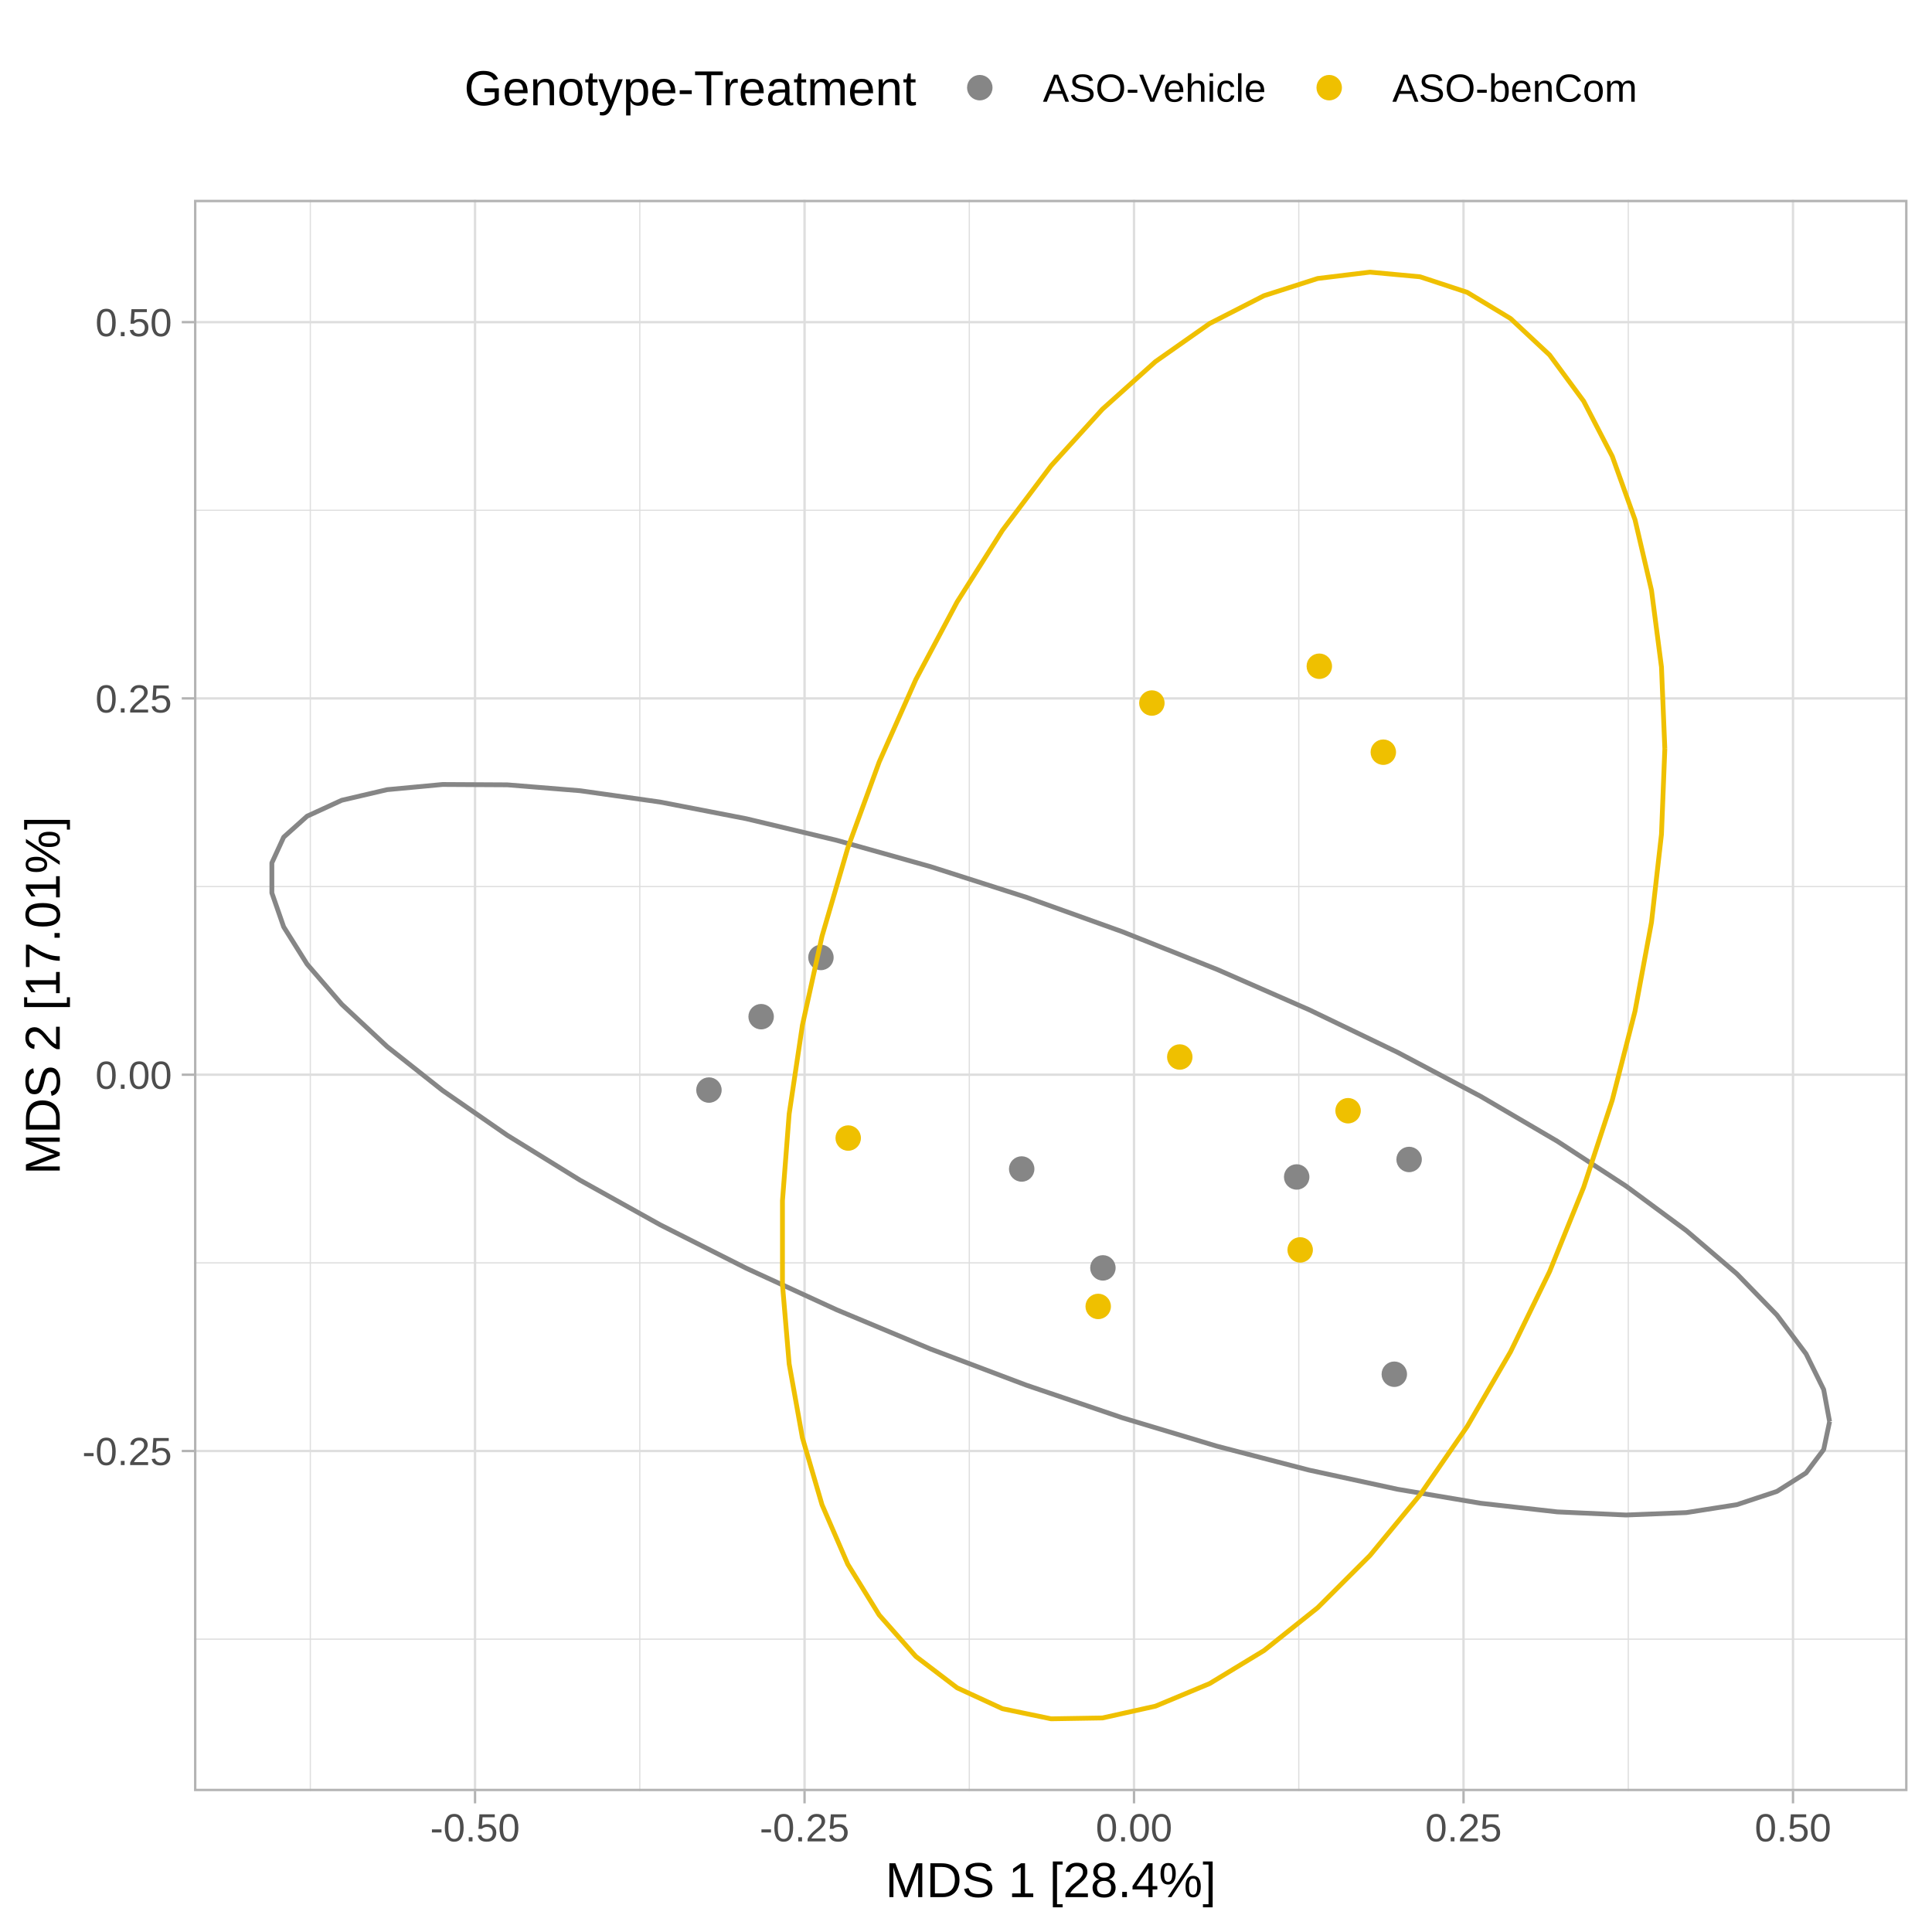
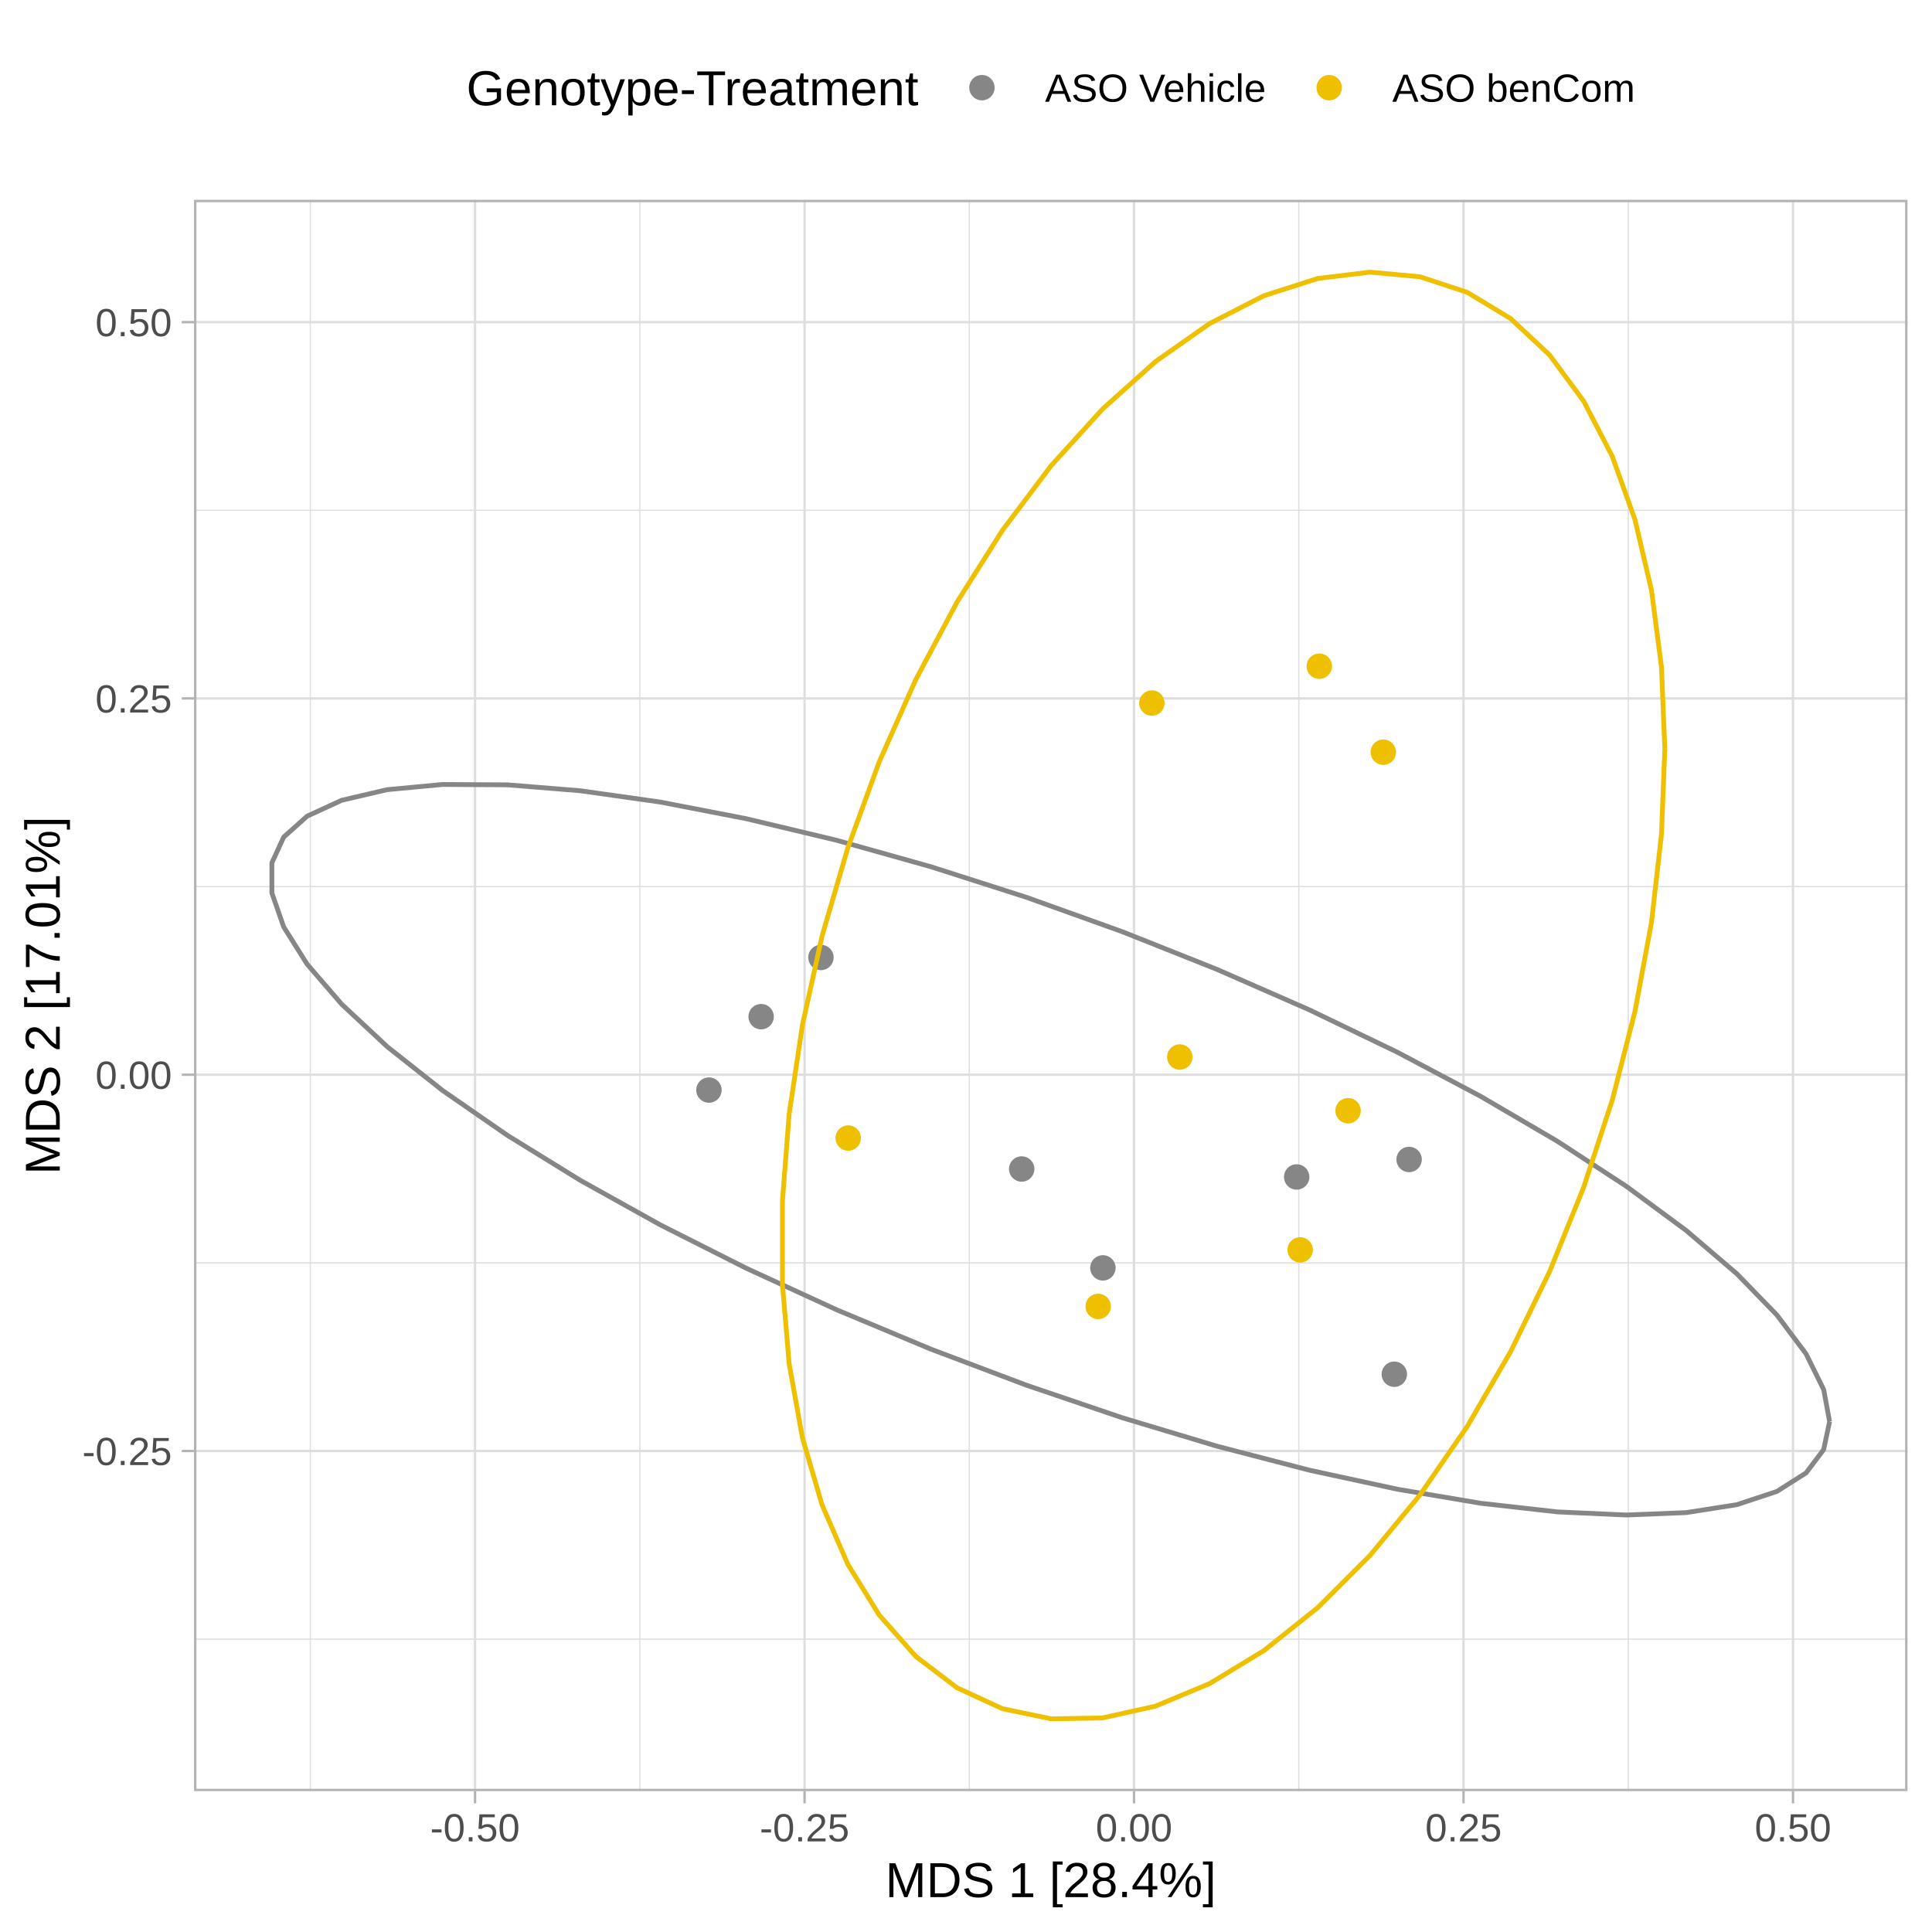
<svg xmlns="http://www.w3.org/2000/svg" width="432.00pt" height="432.00pt" viewBox="0 0 432.00 432.00">
  <g class="svglite">
    <defs>
      <style type="text/css">
    .svglite line, .svglite polyline, .svglite polygon, .svglite path, .svglite rect, .svglite circle {
      fill: none;
      stroke: #000000;
      stroke-linecap: round;
      stroke-linejoin: round;
      stroke-miterlimit: 10.00;
    }
    .svglite text {
      white-space: pre;
    }
    .svglite g.glyphgroup path {
      fill: inherit;
      stroke: none;
    }
  </style>
    </defs>
    <rect width="100%" height="100%" style="stroke: none; fill: #FFFFFF;" />
    <defs>
      <clipPath id="cpMC4wMHw0MzIuMDB8MC4wMHw0MzIuMDA=">
        <rect x="0.00" y="0.00" width="432.00" height="432.00" />
      </clipPath>
    </defs>
    <g clip-path="url(#cpMC4wMHw0MzIuMDB8MC4wMHw0MzIuMDA=)">
      <rect x="0" y="0.00" width="432.00" height="432.00" style="stroke-width: 1.07; stroke: #FFFFFF; fill: #FFFFFF;" />
    </g>
    <defs>
      <clipPath id="cpNDMuMzh8NDI2LjUyfDQ0LjY4fDQwMC41MA==">
        <rect x="43.38" y="44.68" width="383.14" height="355.83" />
      </clipPath>
    </defs>
    <g clip-path="url(#cpNDMuMzh8NDI2LjUyfDQ0LjY4fDQwMC41MA==)">
      <rect x="43.38" y="44.68" width="383.14" height="355.83" style="stroke-width: 1.07; stroke: none; fill: #FFFFFF;" />
      <polyline points="43.38,366.52 426.52,366.52 " style="stroke-width: 0.27; stroke: #DEDEDE; stroke-linecap: butt;" />
      <polyline points="43.38,282.38 426.52,282.38 " style="stroke-width: 0.27; stroke: #DEDEDE; stroke-linecap: butt;" />
      <polyline points="43.38,198.24 426.52,198.24 " style="stroke-width: 0.27; stroke: #DEDEDE; stroke-linecap: butt;" />
      <polyline points="43.38,114.10 426.52,114.10 " style="stroke-width: 0.27; stroke: #DEDEDE; stroke-linecap: butt;" />
      <polyline points="69.39,400.50 69.39,44.68 " style="stroke-width: 0.27; stroke: #DEDEDE; stroke-linecap: butt;" />
      <polyline points="143.06,400.50 143.06,44.68 " style="stroke-width: 0.27; stroke: #DEDEDE; stroke-linecap: butt;" />
      <polyline points="216.74,400.50 216.74,44.68 " style="stroke-width: 0.27; stroke: #DEDEDE; stroke-linecap: butt;" />
      <polyline points="290.41,400.50 290.41,44.68 " style="stroke-width: 0.27; stroke: #DEDEDE; stroke-linecap: butt;" />
      <polyline points="364.09,400.50 364.09,44.68 " style="stroke-width: 0.27; stroke: #DEDEDE; stroke-linecap: butt;" />
      <polyline points="43.38,324.45 426.52,324.45 " style="stroke-width: 0.53; stroke: #DEDEDE; stroke-linecap: butt;" />
      <polyline points="43.38,240.31 426.52,240.31 " style="stroke-width: 0.53; stroke: #DEDEDE; stroke-linecap: butt;" />
      <polyline points="43.38,156.17 426.52,156.17 " style="stroke-width: 0.53; stroke: #DEDEDE; stroke-linecap: butt;" />
      <polyline points="43.38,72.03 426.52,72.03 " style="stroke-width: 0.53; stroke: #DEDEDE; stroke-linecap: butt;" />
      <polyline points="106.22,400.50 106.22,44.68 " style="stroke-width: 0.53; stroke: #DEDEDE; stroke-linecap: butt;" />
      <polyline points="179.90,400.50 179.90,44.68 " style="stroke-width: 0.53; stroke: #DEDEDE; stroke-linecap: butt;" />
      <polyline points="253.57,400.50 253.57,44.68 " style="stroke-width: 0.53; stroke: #DEDEDE; stroke-linecap: butt;" />
      <polyline points="327.25,400.50 327.25,44.68 " style="stroke-width: 0.53; stroke: #DEDEDE; stroke-linecap: butt;" />
      <polyline points="400.92,400.50 400.92,44.68 " style="stroke-width: 0.53; stroke: #DEDEDE; stroke-linecap: butt;" />
      <circle cx="311.77" cy="307.28" r="2.49" style="stroke-width: 0.71; stroke: #868686; fill: #868686;" />
      <circle cx="183.56" cy="214.09" r="2.49" style="stroke-width: 0.71; stroke: #868686; fill: #868686;" />
      <circle cx="315.08" cy="259.26" r="2.49" style="stroke-width: 0.71; stroke: #868686; fill: #868686;" />
      <circle cx="289.94" cy="263.17" r="2.49" style="stroke-width: 0.71; stroke: #868686; fill: #868686;" />
      <circle cx="246.61" cy="283.50" r="2.49" style="stroke-width: 0.71; stroke: #868686; fill: #868686;" />
      <circle cx="158.52" cy="243.74" r="2.49" style="stroke-width: 0.71; stroke: #868686; fill: #868686;" />
      <circle cx="228.45" cy="261.39" r="2.49" style="stroke-width: 0.71; stroke: #868686; fill: #868686;" />
      <circle cx="170.19" cy="227.33" r="2.49" style="stroke-width: 0.71; stroke: #868686; fill: #868686;" />
      <circle cx="290.72" cy="279.48" r="2.49" style="stroke-width: 0.71; stroke: #EFC000; fill: #EFC000;" />
      <circle cx="295.00" cy="148.97" r="2.49" style="stroke-width: 0.71; stroke: #EFC000; fill: #EFC000;" />
      <circle cx="257.56" cy="157.20" r="2.49" style="stroke-width: 0.71; stroke: #EFC000; fill: #EFC000;" />
      <circle cx="309.31" cy="168.19" r="2.49" style="stroke-width: 0.71; stroke: #EFC000; fill: #EFC000;" />
      <circle cx="263.80" cy="236.35" r="2.49" style="stroke-width: 0.71; stroke: #EFC000; fill: #EFC000;" />
      <circle cx="301.43" cy="248.36" r="2.49" style="stroke-width: 0.71; stroke: #EFC000; fill: #EFC000;" />
      <circle cx="189.66" cy="254.47" r="2.49" style="stroke-width: 0.71; stroke: #EFC000; fill: #EFC000;" />
      <circle cx="245.56" cy="292.12" r="2.49" style="stroke-width: 0.71; stroke: #EFC000; fill: #EFC000;" />
      <polyline points="409.10,317.87 407.78,310.71 403.84,302.73 397.33,294.05 388.36,284.82 377.06,275.16 363.61,265.23 348.20,255.17 331.07,245.14 312.49,235.30 292.72,225.78 272.08,216.74 250.87,208.30 229.42,200.61 208.04,193.77 187.08,187.89 166.84,183.06 147.62,179.34 129.73,176.81 113.43,175.49 98.97,175.41 86.57,176.57 76.42,178.94 68.67,182.50 63.43,187.19 60.79,192.94 60.79,199.66 63.43,207.25 68.67,215.59 76.42,224.56 86.57,234.03 98.97,243.84 113.43,253.85 129.73,263.91 147.62,273.87 166.84,283.57 187.08,292.87 208.04,301.63 229.42,309.70 250.87,316.99 272.08,323.36 292.72,328.72 312.49,333.00 331.07,336.13 348.20,338.06 363.61,338.76 377.06,338.22 388.36,336.45 397.33,333.48 403.84,329.35 407.78,324.12 409.10,317.87 " style="stroke-width: 1.07; stroke: #868686; stroke-linecap: butt;" />
      <polyline points="372.26,167.43 371.51,149.16 369.28,132.00 365.59,116.21 360.51,102.04 354.11,89.70 346.49,79.37 337.76,71.22 328.06,65.36 317.53,61.89 306.33,60.85 294.64,62.27 282.63,66.12 270.48,72.34 258.37,80.85 246.50,91.50 235.03,104.14 224.15,118.58 214.01,134.60 204.78,151.95 196.59,170.38 189.57,189.60 183.81,209.32 179.42,229.24 176.46,249.07 174.96,268.49 174.96,287.22 176.46,304.97 179.42,321.48 183.81,336.48 189.57,349.77 196.59,361.12 204.78,370.38 214.01,377.40 224.15,382.07 235.03,384.33 246.50,384.14 258.37,381.50 270.48,376.45 282.63,369.07 294.64,359.48 306.33,347.81 317.53,334.24 328.06,318.98 337.76,302.26 346.49,284.34 354.11,265.48 360.51,245.98 365.59,226.12 369.28,206.21 371.51,186.55 372.26,167.43 " style="stroke-width: 1.07; stroke: #EFC000; stroke-linecap: butt;" />
      <rect x="43.38" y="44.68" width="383.14" height="355.83" style="stroke-width: 1.07; stroke: #B3B3B3;" />
    </g>
    <g clip-path="url(#cpMC4wMHw0MzIuMDB8MC4wMHw0MzIuMDA=)">
      <text x="38.45" y="327.60" text-anchor="end" style="font-size: 8.80px;fill: #4D4D4D; font-family: &quot;Arial&quot;;" textLength="20.03px" lengthAdjust="spacingAndGlyphs">-0.25</text>
      <text x="38.45" y="243.46" text-anchor="end" style="font-size: 8.80px;fill: #4D4D4D; font-family: &quot;Arial&quot;;" textLength="17.11px" lengthAdjust="spacingAndGlyphs">0.00</text>
      <text x="38.45" y="159.32" text-anchor="end" style="font-size: 8.80px;fill: #4D4D4D; font-family: &quot;Arial&quot;;" textLength="17.11px" lengthAdjust="spacingAndGlyphs">0.25</text>
      <text x="38.45" y="75.18" text-anchor="end" style="font-size: 8.80px;fill: #4D4D4D; font-family: &quot;Arial&quot;;" textLength="17.11px" lengthAdjust="spacingAndGlyphs">0.50</text>
      <polyline points="40.64,324.45 43.38,324.45 " style="stroke-width: 0.53; stroke: #B3B3B3; stroke-linecap: butt;" />
      <polyline points="40.64,240.31 43.38,240.31 " style="stroke-width: 0.53; stroke: #B3B3B3; stroke-linecap: butt;" />
      <polyline points="40.64,156.17 43.38,156.17 " style="stroke-width: 0.53; stroke: #B3B3B3; stroke-linecap: butt;" />
      <polyline points="40.64,72.03 43.38,72.03 " style="stroke-width: 0.53; stroke: #B3B3B3; stroke-linecap: butt;" />
      <polyline points="106.22,403.24 106.22,400.50 " style="stroke-width: 0.53; stroke: #B3B3B3; stroke-linecap: butt;" />
      <polyline points="179.90,403.24 179.90,400.50 " style="stroke-width: 0.53; stroke: #B3B3B3; stroke-linecap: butt;" />
      <polyline points="253.57,403.24 253.57,400.50 " style="stroke-width: 0.53; stroke: #B3B3B3; stroke-linecap: butt;" />
      <polyline points="327.25,403.24 327.25,400.50 " style="stroke-width: 0.53; stroke: #B3B3B3; stroke-linecap: butt;" />
      <polyline points="400.92,403.24 400.92,400.50 " style="stroke-width: 0.53; stroke: #B3B3B3; stroke-linecap: butt;" />
      <text x="106.22" y="411.74" text-anchor="middle" style="font-size: 8.80px;fill: #4D4D4D; font-family: &quot;Arial&quot;;" textLength="20.03px" lengthAdjust="spacingAndGlyphs">-0.50</text>
      <text x="179.90" y="411.74" text-anchor="middle" style="font-size: 8.80px;fill: #4D4D4D; font-family: &quot;Arial&quot;;" textLength="20.03px" lengthAdjust="spacingAndGlyphs">-0.25</text>
      <text x="253.57" y="411.74" text-anchor="middle" style="font-size: 8.80px;fill: #4D4D4D; font-family: &quot;Arial&quot;;" textLength="17.11px" lengthAdjust="spacingAndGlyphs">0.00</text>
      <text x="327.25" y="411.74" text-anchor="middle" style="font-size: 8.80px;fill: #4D4D4D; font-family: &quot;Arial&quot;;" textLength="17.11px" lengthAdjust="spacingAndGlyphs">0.25</text>
      <text x="400.92" y="411.74" text-anchor="middle" style="font-size: 8.80px;fill: #4D4D4D; font-family: &quot;Arial&quot;;" textLength="17.11px" lengthAdjust="spacingAndGlyphs">0.50</text>
      <text x="234.95" y="424.20" text-anchor="middle" style="font-size: 11.00px; font-family: &quot;Arial&quot;;" textLength="74.03px" lengthAdjust="spacingAndGlyphs">MDS 1 [28.4%]</text>
      <text transform="translate(13.36,222.59) rotate(-90)" text-anchor="middle" style="font-size: 11.00px; font-family: &quot;Arial&quot;;" textLength="80.16px" lengthAdjust="spacingAndGlyphs">MDS 2 [17.01%]</text>
-       <rect x="98.32" y="5.48" width="273.25" height="28.24" style="stroke-width: 1.07; stroke: none; fill: #FFFFFF;" />
-       <text x="103.80" y="23.54" style="font-size: 11.00px; font-family: &quot;Arial&quot;;" textLength="101.16px" lengthAdjust="spacingAndGlyphs">Genotype-Treatment</text>
-       <rect x="210.44" y="10.96" width="17.28" height="17.28" style="stroke-width: 1.07; stroke: none; fill: #FFFFFF;" />
-       <circle cx="219.08" cy="19.60" r="2.49" style="stroke-width: 0.71; stroke: #868686; fill: #868686;" />
+       <rect x="98.81" y="5.48" width="272.28" height="28.24" style="stroke-width: 1.07; stroke: none; fill: #FFFFFF;" />
+       <text x="104.29" y="23.54" style="font-size: 11.00px; font-family: &quot;Arial&quot;;" textLength="101.16px" lengthAdjust="spacingAndGlyphs">Genotype-Treatment</text>
+       <rect x="210.92" y="10.96" width="17.28" height="17.28" style="stroke-width: 1.07; stroke: none; fill: #FFFFFF;" />
+       <circle cx="219.56" cy="19.60" r="2.49" style="stroke-width: 0.71; stroke: #868686; fill: #868686;" />
      <rect x="288.57" y="10.96" width="17.28" height="17.28" style="stroke-width: 1.07; stroke: none; fill: #FFFFFF;" />
      <circle cx="297.21" cy="19.60" r="2.49" style="stroke-width: 0.71; stroke: #EFC000; fill: #EFC000;" />
-       <text x="233.20" y="22.75" style="font-size: 8.80px; font-family: &quot;Arial&quot;;" textLength="49.89px" lengthAdjust="spacingAndGlyphs">ASO-Vehicle</text>
-       <text x="311.33" y="22.75" style="font-size: 8.80px; font-family: &quot;Arial&quot;;" textLength="54.77px" lengthAdjust="spacingAndGlyphs">ASO-benCom</text>
+       <text x="233.68" y="22.75" style="font-size: 8.80px; font-family: &quot;Arial&quot;;" textLength="49.41px" lengthAdjust="spacingAndGlyphs">ASO Vehicle</text>
+       <text x="311.33" y="22.75" style="font-size: 8.80px; font-family: &quot;Arial&quot;;" textLength="54.28px" lengthAdjust="spacingAndGlyphs">ASO benCom</text>
    </g>
  </g>
</svg>
